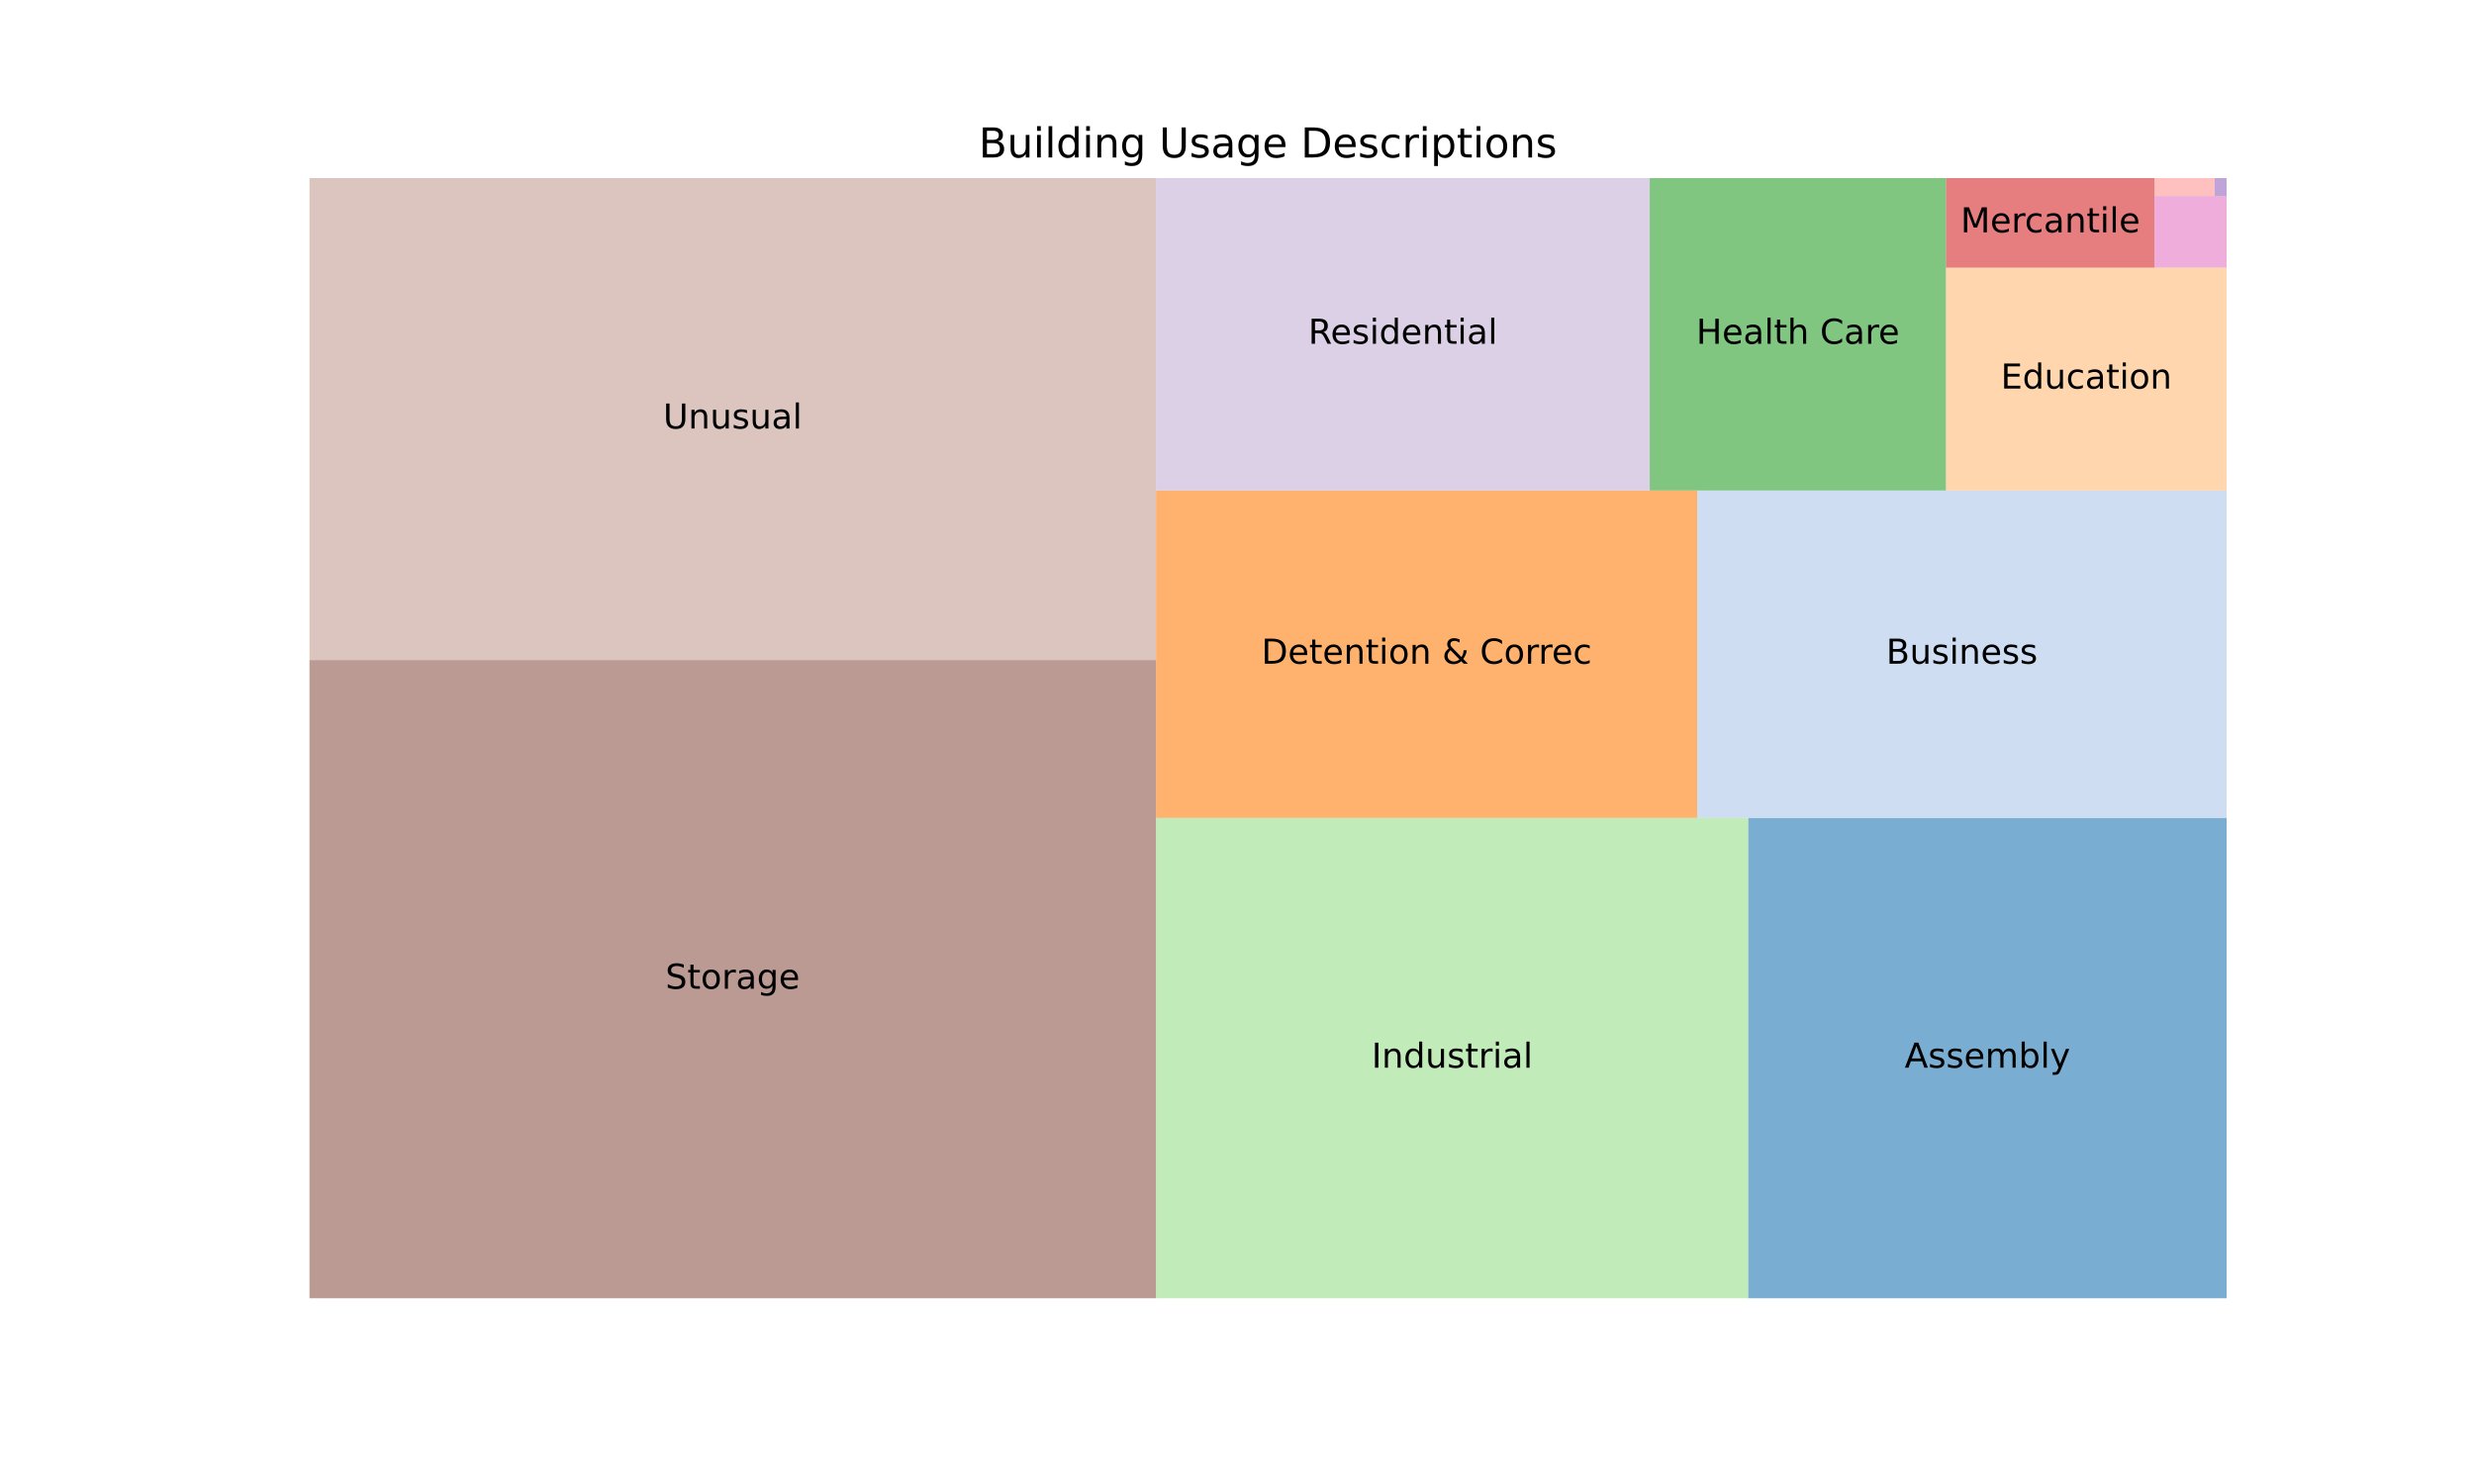
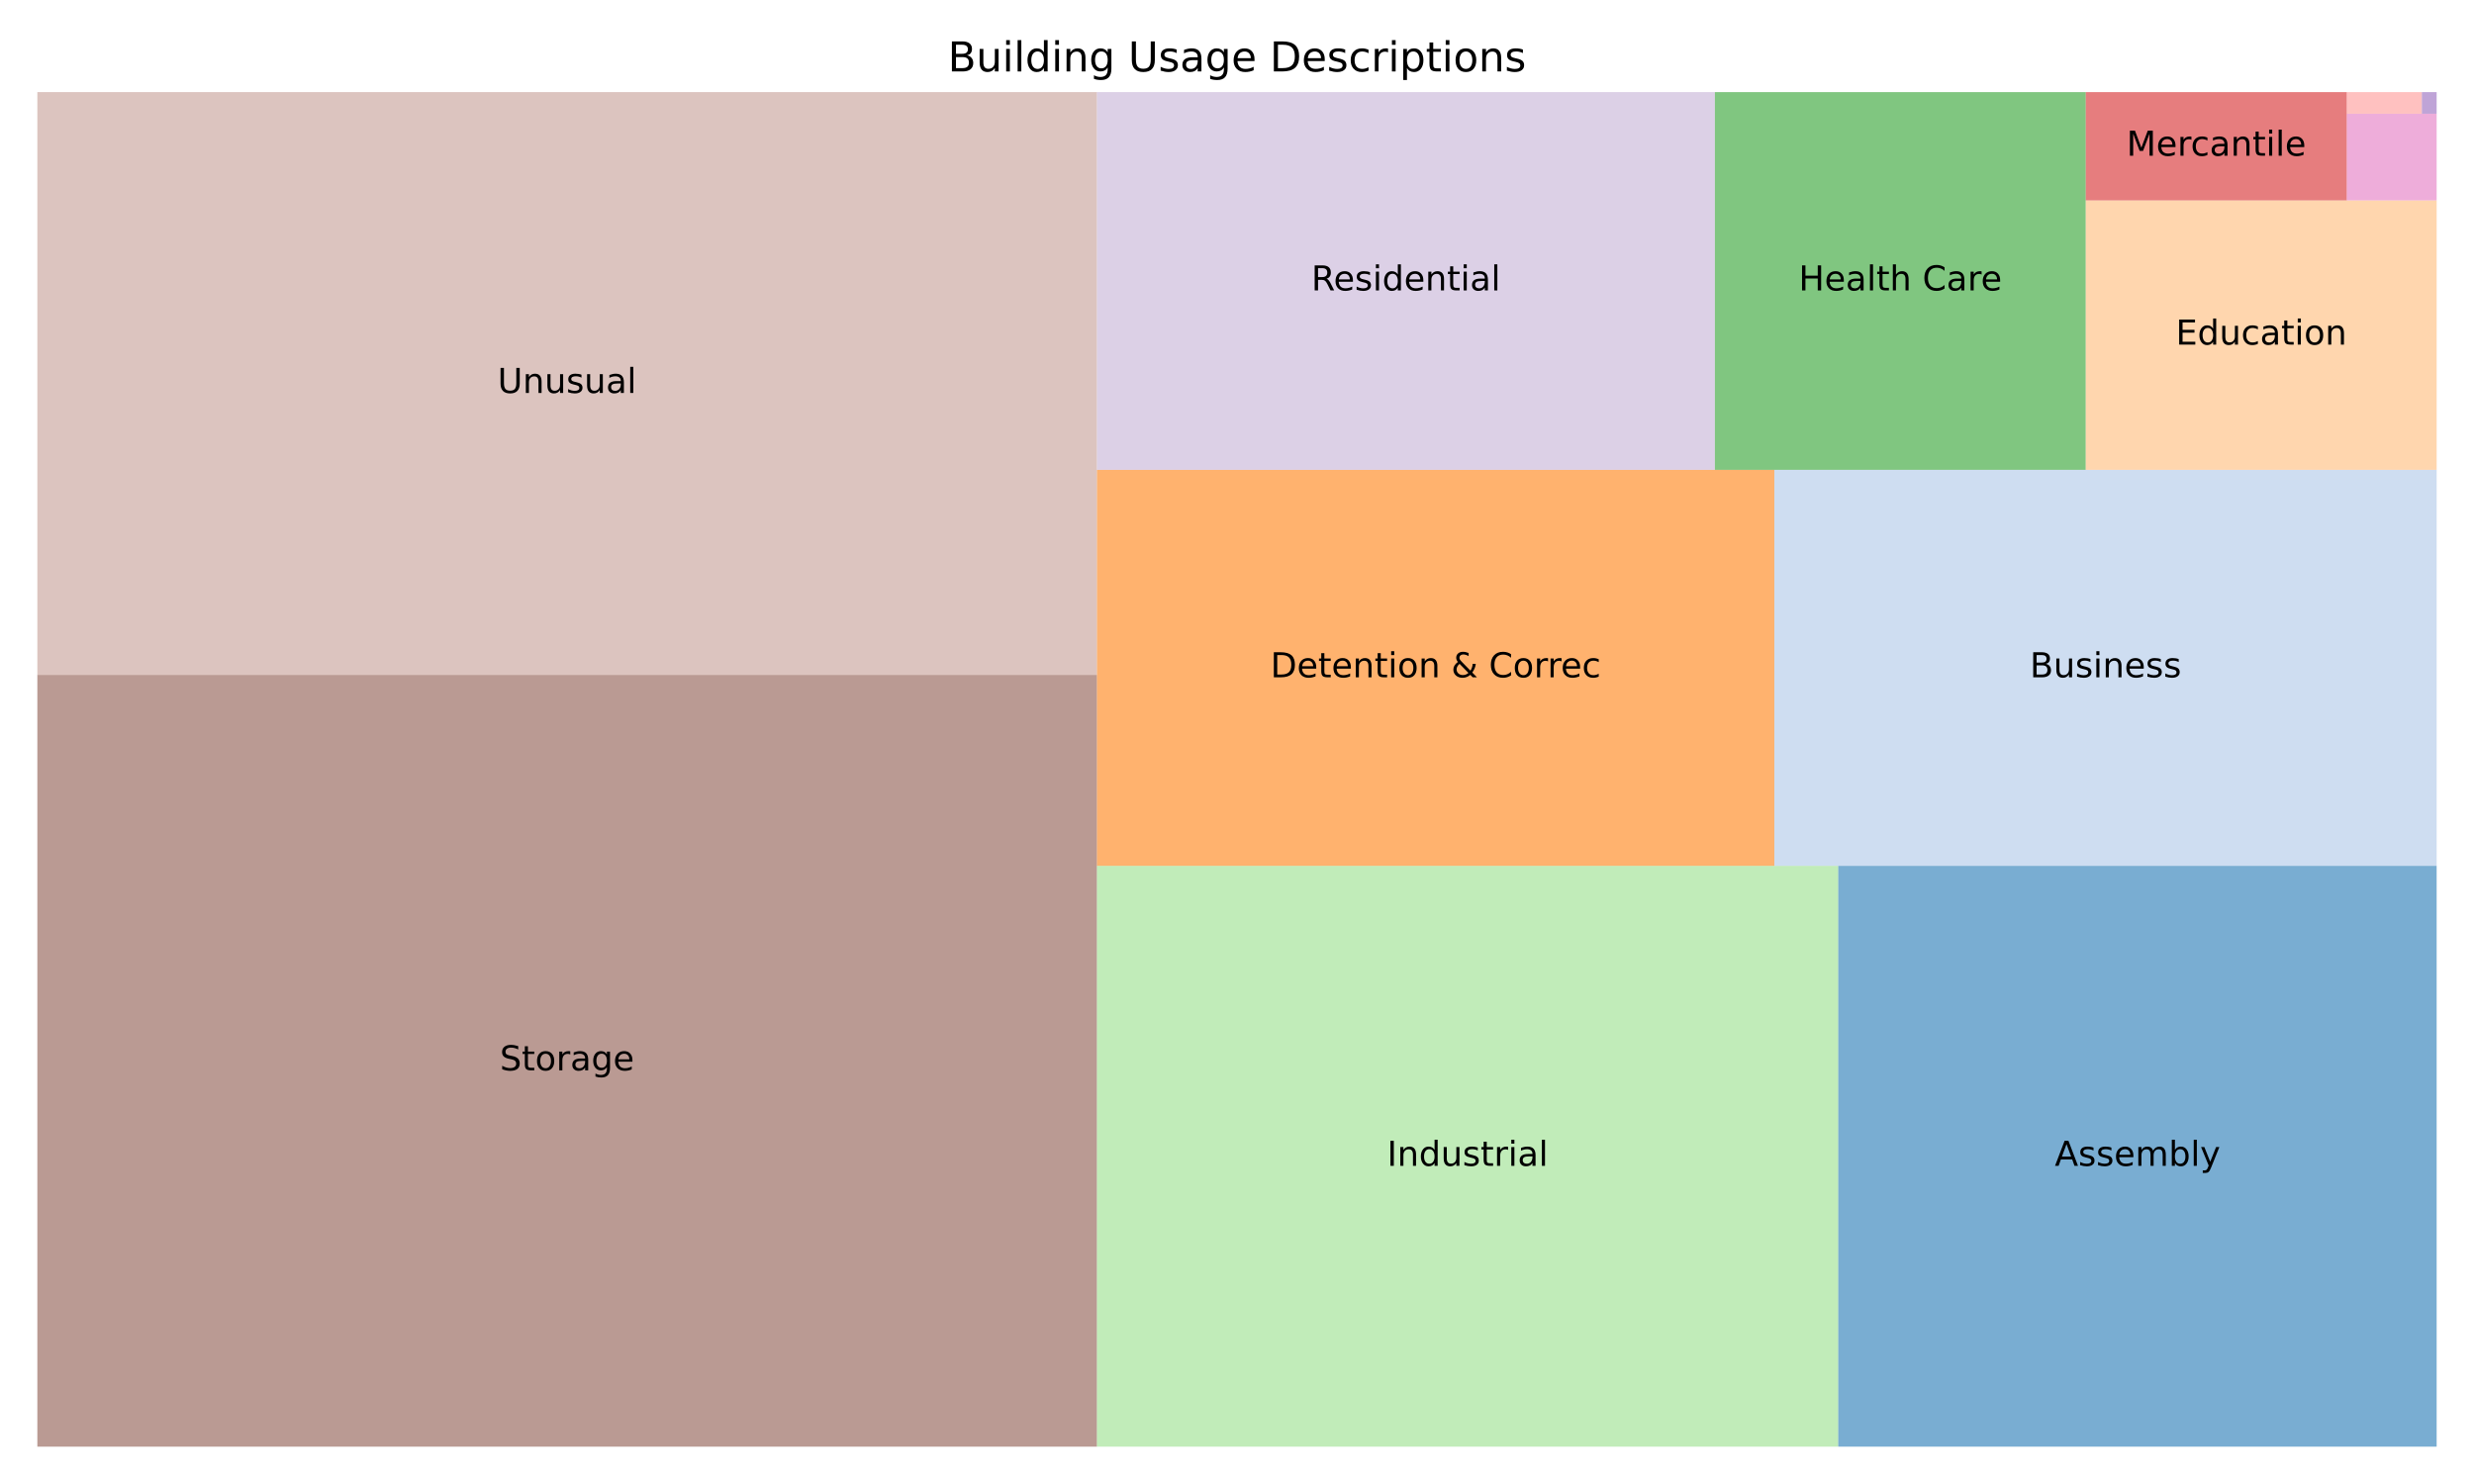
<svg xmlns="http://www.w3.org/2000/svg" xmlns:xlink="http://www.w3.org/1999/xlink" height="432pt" version="1.1" viewBox="0 0 720 432" width="720pt">
  <defs>
    <style type="text/css">*{stroke-linecap:butt;stroke-linejoin:round;}</style>
  </defs>
  <g id="figure_1">
    <g id="patch_1">
      <path d="M 0 432  L 720 432  L 720 0  L 0 0  z " style="fill:none;" />
    </g>
    <g id="axes_1">
      <g id="patch_2">
-         <path clip-path="url(#p550d26e575)" d="M 90 378  L 336.444 378  L 336.444 192.14  L 90 192.14  z " style="fill:#8c564b;opacity:0.6;" />
+         <path clip-path="url(#p7acf5fd7a3)" d="M 10.8 421.2  L 319.252 421.2  L 319.252 196.454  L 10.8 196.454  z " style="fill:#8c564b;opacity:0.6;" />
      </g>
      <g id="patch_3">
-         <path clip-path="url(#p550d26e575)" d="M 90 192.14  L 336.444 192.14  L 336.444 51.84  L 90 51.84  z " style="fill:#c49c94;opacity:0.6;" />
+         <path clip-path="url(#p7acf5fd7a3)" d="M 10.8 196.454  L 319.252 196.454  L 319.252 26.8  L 10.8 26.8  z " style="fill:#c49c94;opacity:0.6;" />
      </g>
      <g id="patch_4">
-         <path clip-path="url(#p550d26e575)" d="M 336.444 378  L 508.808 378  L 508.808 238.109  L 336.444 238.109  z " style="fill:#98df8a;opacity:0.6;" />
+         <path clip-path="url(#p7acf5fd7a3)" d="M 319.252 421.2  L 534.985 421.2  L 534.985 252.04  L 319.252 252.04  z " style="fill:#98df8a;opacity:0.6;" />
      </g>
      <g id="patch_5">
-         <path clip-path="url(#p550d26e575)" d="M 508.808 378  L 648 378  L 648 238.109  L 508.808 238.109  z " style="fill:#1f77b4;opacity:0.6;" />
+         <path clip-path="url(#p7acf5fd7a3)" d="M 534.985 421.2  L 709.2 421.2  L 709.2 252.04  L 534.985 252.04  z " style="fill:#1f77b4;opacity:0.6;" />
      </g>
      <g id="patch_6">
-         <path clip-path="url(#p550d26e575)" d="M 336.444 238.109  L 493.94 238.109  L 493.94 142.784  L 336.444 142.784  z " style="fill:#ff7f0e;opacity:0.6;" />
+         <path clip-path="url(#p7acf5fd7a3)" d="M 319.252 252.04  L 516.377 252.04  L 516.377 136.771  L 319.252 136.771  z " style="fill:#ff7f0e;opacity:0.6;" />
      </g>
      <g id="patch_7">
-         <path clip-path="url(#p550d26e575)" d="M 493.94 238.109  L 648 238.109  L 648 142.784  L 493.94 142.784  z " style="fill:#aec7e8;opacity:0.6;" />
+         <path clip-path="url(#p7acf5fd7a3)" d="M 516.377 252.04  L 709.2 252.04  L 709.2 136.771  L 516.377 136.771  z " style="fill:#aec7e8;opacity:0.6;" />
      </g>
      <g id="patch_8">
-         <path clip-path="url(#p550d26e575)" d="M 336.444 142.784  L 480.116 142.784  L 480.116 51.84  L 336.444 51.84  z " style="fill:#c5b0d5;opacity:0.6;" />
+         <path clip-path="url(#p7acf5fd7a3)" d="M 319.252 136.771  L 499.074 136.771  L 499.074 26.8  L 319.252 26.8  z " style="fill:#c5b0d5;opacity:0.6;" />
      </g>
      <g id="patch_9">
-         <path clip-path="url(#p550d26e575)" d="M 480.116 142.784  L 566.359 142.784  L 566.359 51.84  L 480.116 51.84  z " style="fill:#2ca02c;opacity:0.6;" />
+         <path clip-path="url(#p7acf5fd7a3)" d="M 499.074 136.771  L 607.017 136.771  L 607.017 26.8  L 499.074 26.8  z " style="fill:#2ca02c;opacity:0.6;" />
      </g>
      <g id="patch_10">
-         <path clip-path="url(#p550d26e575)" d="M 566.359 142.784  L 648 142.784  L 648 77.92  L 566.359 77.92  z " style="fill:#ffbb78;opacity:0.6;" />
+         <path clip-path="url(#p7acf5fd7a3)" d="M 607.017 136.771  L 709.2 136.771  L 709.2 58.336  L 607.017 58.336  z " style="fill:#ffbb78;opacity:0.6;" />
      </g>
      <g id="patch_11">
-         <path clip-path="url(#p550d26e575)" d="M 566.359 77.92  L 627.066 77.92  L 627.066 51.84  L 566.359 51.84  z " style="fill:#d62728;opacity:0.6;" />
+         <path clip-path="url(#p7acf5fd7a3)" d="M 607.017 58.336  L 682.999 58.336  L 682.999 26.8  L 607.017 26.8  z " style="fill:#d62728;opacity:0.6;" />
      </g>
      <g id="patch_12">
-         <path clip-path="url(#p550d26e575)" d="M 627.066 77.92  L 648 77.92  L 648 57.056  L 627.066 57.056  z " style="fill:#e377c2;opacity:0.6;" />
+         <path clip-path="url(#p7acf5fd7a3)" d="M 682.999 58.336  L 709.2 58.336  L 709.2 33.107  L 682.999 33.107  z " style="fill:#e377c2;opacity:0.6;" />
      </g>
      <g id="patch_13">
-         <path clip-path="url(#p550d26e575)" d="M 627.066 57.056  L 644.511 57.056  L 644.511 51.84  L 627.066 51.84  z " style="fill:#ff9896;opacity:0.6;" />
+         <path clip-path="url(#p7acf5fd7a3)" d="M 682.999 33.107  L 704.833 33.107  L 704.833 26.8  L 682.999 26.8  z " style="fill:#ff9896;opacity:0.6;" />
      </g>
      <g id="patch_14">
-         <path clip-path="url(#p550d26e575)" d="M 644.511 57.056  L 648 57.056  L 648 51.84  L 644.511 51.84  z " style="fill:#9467bd;opacity:0.6;" />
+         <path clip-path="url(#p7acf5fd7a3)" d="M 704.833 33.107  L 709.2 33.107  L 709.2 26.8  L 704.833 26.8  z " style="fill:#9467bd;opacity:0.6;" />
      </g>
      <g id="text_1">
-         <g transform="translate(193.6579 287.8293)scale(0.1 -0.1)">
+         <g transform="translate(145.4622 311.5862)scale(0.1 -0.1)">
          <defs>
            <path d="M 53.516 70.516  L 53.516 60.891  Q 47.906 63.578 42.922 64.891  Q 37.938 66.219 33.297 66.219  Q 25.25 66.219 20.875 63.094  Q 16.5 59.969 16.5 54.203  Q 16.5 49.359 19.406 46.891  Q 22.312 44.438 30.422 42.922  L 36.375 41.703  Q 47.406 39.594 52.656 34.297  Q 57.906 29 57.906 20.125  Q 57.906 9.516 50.797 4.047  Q 43.703 -1.422 29.984 -1.422  Q 24.812 -1.422 18.969 -0.25  Q 13.141 0.922 6.891 3.219  L 6.891 13.375  Q 12.891 10.016 18.656 8.297  Q 24.422 6.594 29.984 6.594  Q 38.422 6.594 43.016 9.906  Q 47.609 13.234 47.609 19.391  Q 47.609 24.75 44.312 27.781  Q 41.016 30.812 33.5 32.328  L 27.484 33.5  Q 16.453 35.688 11.516 40.375  Q 6.594 45.062 6.594 53.422  Q 6.594 63.094 13.406 68.656  Q 20.219 74.219 32.172 74.219  Q 37.312 74.219 42.625 73.281  Q 47.953 72.359 53.516 70.516  z " id="DejaVuSans-83" />
            <path d="M 18.312 70.219  L 18.312 54.688  L 36.812 54.688  L 36.812 47.703  L 18.312 47.703  L 18.312 18.016  Q 18.312 11.328 20.141 9.422  Q 21.969 7.516 27.594 7.516  L 36.812 7.516  L 36.812 0  L 27.594 0  Q 17.188 0 13.234 3.875  Q 9.281 7.766 9.281 18.016  L 9.281 47.703  L 2.688 47.703  L 2.688 54.688  L 9.281 54.688  L 9.281 70.219  z " id="DejaVuSans-116" />
            <path d="M 30.609 48.391  Q 23.391 48.391 19.188 42.75  Q 14.984 37.109 14.984 27.297  Q 14.984 17.484 19.156 11.844  Q 23.344 6.203 30.609 6.203  Q 37.797 6.203 41.984 11.859  Q 46.188 17.531 46.188 27.297  Q 46.188 37.016 41.984 42.703  Q 37.797 48.391 30.609 48.391  z M 30.609 56  Q 42.328 56 49.016 48.375  Q 55.719 40.766 55.719 27.297  Q 55.719 13.875 49.016 6.219  Q 42.328 -1.422 30.609 -1.422  Q 18.844 -1.422 12.172 6.219  Q 5.516 13.875 5.516 27.297  Q 5.516 40.766 12.172 48.375  Q 18.844 56 30.609 56  z " id="DejaVuSans-111" />
            <path d="M 41.109 46.297  Q 39.594 47.172 37.812 47.578  Q 36.031 48 33.891 48  Q 26.266 48 22.188 43.047  Q 18.109 38.094 18.109 28.812  L 18.109 0  L 9.078 0  L 9.078 54.688  L 18.109 54.688  L 18.109 46.188  Q 20.953 51.172 25.484 53.578  Q 30.031 56 36.531 56  Q 37.453 56 38.578 55.875  Q 39.703 55.766 41.062 55.516  z " id="DejaVuSans-114" />
            <path d="M 34.281 27.484  Q 23.391 27.484 19.188 25  Q 14.984 22.516 14.984 16.5  Q 14.984 11.719 18.141 8.906  Q 21.297 6.109 26.703 6.109  Q 34.188 6.109 38.703 11.406  Q 43.219 16.703 43.219 25.484  L 43.219 27.484  z M 52.203 31.203  L 52.203 0  L 43.219 0  L 43.219 8.297  Q 40.141 3.328 35.547 0.953  Q 30.953 -1.422 24.312 -1.422  Q 15.922 -1.422 10.953 3.297  Q 6 8.016 6 15.922  Q 6 25.141 12.172 29.828  Q 18.359 34.516 30.609 34.516  L 43.219 34.516  L 43.219 35.406  Q 43.219 41.609 39.141 45  Q 35.062 48.391 27.688 48.391  Q 23 48.391 18.547 47.266  Q 14.109 46.141 10.016 43.891  L 10.016 52.203  Q 14.938 54.109 19.578 55.047  Q 24.219 56 28.609 56  Q 40.484 56 46.344 49.844  Q 52.203 43.703 52.203 31.203  z " id="DejaVuSans-97" />
            <path d="M 45.406 27.984  Q 45.406 37.75 41.375 43.109  Q 37.359 48.484 30.078 48.484  Q 22.859 48.484 18.828 43.109  Q 14.797 37.75 14.797 27.984  Q 14.797 18.266 18.828 12.891  Q 22.859 7.516 30.078 7.516  Q 37.359 7.516 41.375 12.891  Q 45.406 18.266 45.406 27.984  z M 54.391 6.781  Q 54.391 -7.172 48.188 -13.984  Q 42 -20.797 29.203 -20.797  Q 24.469 -20.797 20.266 -20.094  Q 16.062 -19.391 12.109 -17.922  L 12.109 -9.188  Q 16.062 -11.328 19.922 -12.344  Q 23.781 -13.375 27.781 -13.375  Q 36.625 -13.375 41.016 -8.766  Q 45.406 -4.156 45.406 5.172  L 45.406 9.625  Q 42.625 4.781 38.281 2.391  Q 33.938 0 27.875 0  Q 17.828 0 11.672 7.656  Q 5.516 15.328 5.516 27.984  Q 5.516 40.672 11.672 48.328  Q 17.828 56 27.875 56  Q 33.938 56 38.281 53.609  Q 42.625 51.219 45.406 46.391  L 45.406 54.688  L 54.391 54.688  z " id="DejaVuSans-103" />
            <path d="M 56.203 29.594  L 56.203 25.203  L 14.891 25.203  Q 15.484 15.922 20.484 11.062  Q 25.484 6.203 34.422 6.203  Q 39.594 6.203 44.453 7.469  Q 49.312 8.734 54.109 11.281  L 54.109 2.781  Q 49.266 0.734 44.188 -0.344  Q 39.109 -1.422 33.891 -1.422  Q 20.797 -1.422 13.156 6.188  Q 5.516 13.812 5.516 26.812  Q 5.516 40.234 12.766 48.109  Q 20.016 56 32.328 56  Q 43.359 56 49.781 48.891  Q 56.203 41.797 56.203 29.594  z M 47.219 32.234  Q 47.125 39.594 43.094 43.984  Q 39.062 48.391 32.422 48.391  Q 24.906 48.391 20.391 44.141  Q 15.875 39.891 15.188 32.172  z " id="DejaVuSans-101" />
          </defs>
          <use xlink:href="#DejaVuSans-83" />
          <use x="63.477" xlink:href="#DejaVuSans-116" />
          <use x="102.686" xlink:href="#DejaVuSans-111" />
          <use x="163.867" xlink:href="#DejaVuSans-114" />
          <use x="204.98" xlink:href="#DejaVuSans-97" />
          <use x="266.26" xlink:href="#DejaVuSans-103" />
          <use x="329.736" xlink:href="#DejaVuSans-101" />
        </g>
      </g>
      <g id="text_2">
-         <g transform="translate(192.9985 124.7493)scale(0.1 -0.1)">
+         <g transform="translate(144.8028 114.3862)scale(0.1 -0.1)">
          <defs>
            <path d="M 8.688 72.906  L 18.609 72.906  L 18.609 28.609  Q 18.609 16.891 22.844 11.734  Q 27.094 6.594 36.625 6.594  Q 46.094 6.594 50.344 11.734  Q 54.594 16.891 54.594 28.609  L 54.594 72.906  L 64.5 72.906  L 64.5 27.391  Q 64.5 13.141 57.438 5.859  Q 50.391 -1.422 36.625 -1.422  Q 22.797 -1.422 15.734 5.859  Q 8.688 13.141 8.688 27.391  z " id="DejaVuSans-85" />
            <path d="M 54.891 33.016  L 54.891 0  L 45.906 0  L 45.906 32.719  Q 45.906 40.484 42.875 44.328  Q 39.844 48.188 33.797 48.188  Q 26.516 48.188 22.312 43.547  Q 18.109 38.922 18.109 30.906  L 18.109 0  L 9.078 0  L 9.078 54.688  L 18.109 54.688  L 18.109 46.188  Q 21.344 51.125 25.703 53.562  Q 30.078 56 35.797 56  Q 45.219 56 50.047 50.172  Q 54.891 44.344 54.891 33.016  z " id="DejaVuSans-110" />
            <path d="M 8.5 21.578  L 8.5 54.688  L 17.484 54.688  L 17.484 21.922  Q 17.484 14.156 20.5 10.266  Q 23.531 6.391 29.594 6.391  Q 36.859 6.391 41.078 11.031  Q 45.312 15.672 45.312 23.688  L 45.312 54.688  L 54.297 54.688  L 54.297 0  L 45.312 0  L 45.312 8.406  Q 42.047 3.422 37.719 1  Q 33.406 -1.422 27.688 -1.422  Q 18.266 -1.422 13.375 4.438  Q 8.5 10.297 8.5 21.578  z M 31.109 56  z " id="DejaVuSans-117" />
            <path d="M 44.281 53.078  L 44.281 44.578  Q 40.484 46.531 36.375 47.5  Q 32.281 48.484 27.875 48.484  Q 21.188 48.484 17.844 46.438  Q 14.5 44.391 14.5 40.281  Q 14.5 37.156 16.891 35.375  Q 19.281 33.594 26.516 31.984  L 29.594 31.297  Q 39.156 29.25 43.188 25.516  Q 47.219 21.781 47.219 15.094  Q 47.219 7.469 41.188 3.016  Q 35.156 -1.422 24.609 -1.422  Q 20.219 -1.422 15.453 -0.562  Q 10.688 0.297 5.422 2  L 5.422 11.281  Q 10.406 8.688 15.234 7.391  Q 20.062 6.109 24.812 6.109  Q 31.156 6.109 34.562 8.281  Q 37.984 10.453 37.984 14.406  Q 37.984 18.062 35.516 20.016  Q 33.062 21.969 24.703 23.781  L 21.578 24.516  Q 13.234 26.266 9.516 29.906  Q 5.812 33.547 5.812 39.891  Q 5.812 47.609 11.281 51.797  Q 16.75 56 26.812 56  Q 31.781 56 36.172 55.266  Q 40.578 54.547 44.281 53.078  z " id="DejaVuSans-115" />
            <path d="M 9.422 75.984  L 18.406 75.984  L 18.406 0  L 9.422 0  z " id="DejaVuSans-108" />
          </defs>
          <use xlink:href="#DejaVuSans-85" />
          <use x="73.193" xlink:href="#DejaVuSans-110" />
          <use x="136.572" xlink:href="#DejaVuSans-117" />
          <use x="199.951" xlink:href="#DejaVuSans-115" />
          <use x="252.051" xlink:href="#DejaVuSans-117" />
          <use x="315.43" xlink:href="#DejaVuSans-97" />
          <use x="376.709" xlink:href="#DejaVuSans-108" />
        </g>
      </g>
      <g id="text_3">
-         <g transform="translate(399.1767 310.8137)scale(0.1 -0.1)">
+         <g transform="translate(403.6697 339.3795)scale(0.1 -0.1)">
          <defs>
            <path d="M 9.812 72.906  L 19.672 72.906  L 19.672 0  L 9.812 0  z " id="DejaVuSans-73" />
            <path d="M 45.406 46.391  L 45.406 75.984  L 54.391 75.984  L 54.391 0  L 45.406 0  L 45.406 8.203  Q 42.578 3.328 38.25 0.953  Q 33.938 -1.422 27.875 -1.422  Q 17.969 -1.422 11.734 6.484  Q 5.516 14.406 5.516 27.297  Q 5.516 40.188 11.734 48.094  Q 17.969 56 27.875 56  Q 33.938 56 38.25 53.625  Q 42.578 51.266 45.406 46.391  z M 14.797 27.297  Q 14.797 17.391 18.875 11.75  Q 22.953 6.109 30.078 6.109  Q 37.203 6.109 41.297 11.75  Q 45.406 17.391 45.406 27.297  Q 45.406 37.203 41.297 42.844  Q 37.203 48.484 30.078 48.484  Q 22.953 48.484 18.875 42.844  Q 14.797 37.203 14.797 27.297  z " id="DejaVuSans-100" />
            <path d="M 9.422 54.688  L 18.406 54.688  L 18.406 0  L 9.422 0  z M 9.422 75.984  L 18.406 75.984  L 18.406 64.594  L 9.422 64.594  z " id="DejaVuSans-105" />
          </defs>
          <use xlink:href="#DejaVuSans-73" />
          <use x="29.492" xlink:href="#DejaVuSans-110" />
          <use x="92.871" xlink:href="#DejaVuSans-100" />
          <use x="156.348" xlink:href="#DejaVuSans-117" />
          <use x="219.727" xlink:href="#DejaVuSans-115" />
          <use x="271.826" xlink:href="#DejaVuSans-116" />
          <use x="311.035" xlink:href="#DejaVuSans-114" />
          <use x="352.148" xlink:href="#DejaVuSans-105" />
          <use x="379.932" xlink:href="#DejaVuSans-97" />
          <use x="441.211" xlink:href="#DejaVuSans-108" />
        </g>
      </g>
      <g id="text_4">
-         <g transform="translate(554.3048 310.8137)scale(0.1 -0.1)">
+         <g transform="translate(597.9935 339.3795)scale(0.1 -0.1)">
          <defs>
            <path d="M 34.188 63.188  L 20.797 26.906  L 47.609 26.906  z M 28.609 72.906  L 39.797 72.906  L 67.578 0  L 57.328 0  L 50.688 18.703  L 17.828 18.703  L 11.188 0  L 0.781 0  z " id="DejaVuSans-65" />
            <path d="M 52 44.188  Q 55.375 50.25 60.062 53.125  Q 64.75 56 71.094 56  Q 79.641 56 84.281 50.016  Q 88.922 44.047 88.922 33.016  L 88.922 0  L 79.891 0  L 79.891 32.719  Q 79.891 40.578 77.094 44.375  Q 74.312 48.188 68.609 48.188  Q 61.625 48.188 57.562 43.547  Q 53.516 38.922 53.516 30.906  L 53.516 0  L 44.484 0  L 44.484 32.719  Q 44.484 40.625 41.703 44.406  Q 38.922 48.188 33.109 48.188  Q 26.219 48.188 22.156 43.531  Q 18.109 38.875 18.109 30.906  L 18.109 0  L 9.078 0  L 9.078 54.688  L 18.109 54.688  L 18.109 46.188  Q 21.188 51.219 25.484 53.609  Q 29.781 56 35.688 56  Q 41.656 56 45.828 52.969  Q 50 49.953 52 44.188  z " id="DejaVuSans-109" />
            <path d="M 48.688 27.297  Q 48.688 37.203 44.609 42.844  Q 40.531 48.484 33.406 48.484  Q 26.266 48.484 22.188 42.844  Q 18.109 37.203 18.109 27.297  Q 18.109 17.391 22.188 11.75  Q 26.266 6.109 33.406 6.109  Q 40.531 6.109 44.609 11.75  Q 48.688 17.391 48.688 27.297  z M 18.109 46.391  Q 20.953 51.266 25.266 53.625  Q 29.594 56 35.594 56  Q 45.562 56 51.781 48.094  Q 58.016 40.188 58.016 27.297  Q 58.016 14.406 51.781 6.484  Q 45.562 -1.422 35.594 -1.422  Q 29.594 -1.422 25.266 0.953  Q 20.953 3.328 18.109 8.203  L 18.109 0  L 9.078 0  L 9.078 75.984  L 18.109 75.984  z " id="DejaVuSans-98" />
            <path d="M 32.172 -5.078  Q 28.375 -14.844 24.75 -17.812  Q 21.141 -20.797 15.094 -20.797  L 7.906 -20.797  L 7.906 -13.281  L 13.188 -13.281  Q 16.891 -13.281 18.938 -11.516  Q 21 -9.766 23.484 -3.219  L 25.094 0.875  L 2.984 54.688  L 12.5 54.688  L 29.594 11.922  L 46.688 54.688  L 56.203 54.688  z " id="DejaVuSans-121" />
          </defs>
          <use xlink:href="#DejaVuSans-65" />
          <use x="68.408" xlink:href="#DejaVuSans-115" />
          <use x="120.508" xlink:href="#DejaVuSans-115" />
          <use x="172.607" xlink:href="#DejaVuSans-101" />
          <use x="234.131" xlink:href="#DejaVuSans-109" />
          <use x="331.543" xlink:href="#DejaVuSans-98" />
          <use x="395.02" xlink:href="#DejaVuSans-108" />
          <use x="422.803" xlink:href="#DejaVuSans-121" />
        </g>
      </g>
      <g id="text_5">
-         <g transform="translate(367.1178 193.2057)scale(0.1 -0.1)">
+         <g transform="translate(369.7403 197.1652)scale(0.1 -0.1)">
          <defs>
            <path d="M 19.672 64.797  L 19.672 8.109  L 31.594 8.109  Q 46.688 8.109 53.688 14.938  Q 60.688 21.781 60.688 36.531  Q 60.688 51.172 53.688 57.984  Q 46.688 64.797 31.594 64.797  z M 9.812 72.906  L 30.078 72.906  Q 51.266 72.906 61.172 64.094  Q 71.094 55.281 71.094 36.531  Q 71.094 17.672 61.125 8.828  Q 51.172 0 30.078 0  L 9.812 0  z " id="DejaVuSans-68" />
            <path id="DejaVuSans-32" />
            <path d="M 24.312 39.203  Q 19.875 35.25 17.797 31.312  Q 15.719 27.391 15.719 23.094  Q 15.719 15.969 20.891 11.234  Q 26.078 6.5 33.891 6.5  Q 38.531 6.5 42.578 8.031  Q 46.625 9.578 50.203 12.703  z M 31.203 44.672  L 56 19.281  Q 58.891 23.641 60.5 28.594  Q 62.109 33.547 62.406 39.109  L 71.484 39.109  Q 70.906 32.672 68.359 26.359  Q 65.828 20.062 61.281 13.922  L 74.906 0  L 62.594 0  L 55.609 7.172  Q 50.531 2.828 44.969 0.703  Q 39.406 -1.422 33.016 -1.422  Q 21.234 -1.422 13.766 5.297  Q 6.297 12.016 6.297 22.516  Q 6.297 28.766 9.562 34.25  Q 12.844 39.75 19.391 44.578  Q 17.047 47.656 15.812 50.703  Q 14.594 53.766 14.594 56.688  Q 14.594 64.594 20.016 69.406  Q 25.438 74.219 34.422 74.219  Q 38.484 74.219 42.5 73.344  Q 46.531 72.469 50.688 70.703  L 50.688 61.812  Q 46.438 64.109 42.578 65.297  Q 38.719 66.5 35.406 66.5  Q 30.281 66.5 27.078 63.781  Q 23.875 61.078 23.875 56.781  Q 23.875 54.297 25.312 51.781  Q 26.766 49.266 31.203 44.672  z " id="DejaVuSans-38" />
            <path d="M 64.406 67.281  L 64.406 56.891  Q 59.422 61.531 53.781 63.812  Q 48.141 66.109 41.797 66.109  Q 29.297 66.109 22.656 58.469  Q 16.016 50.828 16.016 36.375  Q 16.016 21.969 22.656 14.328  Q 29.297 6.688 41.797 6.688  Q 48.141 6.688 53.781 8.984  Q 59.422 11.281 64.406 15.922  L 64.406 5.609  Q 59.234 2.094 53.438 0.328  Q 47.656 -1.422 41.219 -1.422  Q 24.656 -1.422 15.125 8.703  Q 5.609 18.844 5.609 36.375  Q 5.609 53.953 15.125 64.078  Q 24.656 74.219 41.219 74.219  Q 47.75 74.219 53.531 72.484  Q 59.328 70.75 64.406 67.281  z " id="DejaVuSans-67" />
            <path d="M 48.781 52.594  L 48.781 44.188  Q 44.969 46.297 41.141 47.344  Q 37.312 48.391 33.406 48.391  Q 24.656 48.391 19.812 42.844  Q 14.984 37.312 14.984 27.297  Q 14.984 17.281 19.812 11.734  Q 24.656 6.203 33.406 6.203  Q 37.312 6.203 41.141 7.25  Q 44.969 8.297 48.781 10.406  L 48.781 2.094  Q 45.016 0.344 40.984 -0.531  Q 36.969 -1.422 32.422 -1.422  Q 20.062 -1.422 12.781 6.344  Q 5.516 14.109 5.516 27.297  Q 5.516 40.672 12.859 48.328  Q 20.219 56 33.016 56  Q 37.156 56 41.109 55.141  Q 45.062 54.297 48.781 52.594  z " id="DejaVuSans-99" />
          </defs>
          <use xlink:href="#DejaVuSans-68" />
          <use x="77.002" xlink:href="#DejaVuSans-101" />
          <use x="138.525" xlink:href="#DejaVuSans-116" />
          <use x="177.734" xlink:href="#DejaVuSans-101" />
          <use x="239.258" xlink:href="#DejaVuSans-110" />
          <use x="302.637" xlink:href="#DejaVuSans-116" />
          <use x="341.846" xlink:href="#DejaVuSans-105" />
          <use x="369.629" xlink:href="#DejaVuSans-111" />
          <use x="430.811" xlink:href="#DejaVuSans-110" />
          <use x="494.189" xlink:href="#DejaVuSans-32" />
          <use x="525.977" xlink:href="#DejaVuSans-38" />
          <use x="603.955" xlink:href="#DejaVuSans-32" />
          <use x="635.742" xlink:href="#DejaVuSans-67" />
          <use x="705.566" xlink:href="#DejaVuSans-111" />
          <use x="766.748" xlink:href="#DejaVuSans-114" />
          <use x="806.111" xlink:href="#DejaVuSans-114" />
          <use x="844.975" xlink:href="#DejaVuSans-101" />
          <use x="906.498" xlink:href="#DejaVuSans-99" />
        </g>
      </g>
      <g id="text_6">
-         <g transform="translate(548.9224 193.2057)scale(0.1 -0.1)">
+         <g transform="translate(590.7407 197.1652)scale(0.1 -0.1)">
          <defs>
            <path d="M 19.672 34.812  L 19.672 8.109  L 35.5 8.109  Q 43.453 8.109 47.281 11.406  Q 51.125 14.703 51.125 21.484  Q 51.125 28.328 47.281 31.562  Q 43.453 34.812 35.5 34.812  z M 19.672 64.797  L 19.672 42.828  L 34.281 42.828  Q 41.5 42.828 45.031 45.531  Q 48.578 48.25 48.578 53.812  Q 48.578 59.328 45.031 62.062  Q 41.5 64.797 34.281 64.797  z M 9.812 72.906  L 35.016 72.906  Q 46.297 72.906 52.391 68.219  Q 58.5 63.531 58.5 54.891  Q 58.5 48.188 55.375 44.234  Q 52.25 40.281 46.188 39.312  Q 53.469 37.75 57.5 32.781  Q 61.531 27.828 61.531 20.406  Q 61.531 10.641 54.891 5.312  Q 48.25 0 35.984 0  L 9.812 0  z " id="DejaVuSans-66" />
          </defs>
          <use xlink:href="#DejaVuSans-66" />
          <use x="68.604" xlink:href="#DejaVuSans-117" />
          <use x="131.982" xlink:href="#DejaVuSans-115" />
          <use x="184.082" xlink:href="#DejaVuSans-105" />
          <use x="211.865" xlink:href="#DejaVuSans-110" />
          <use x="275.244" xlink:href="#DejaVuSans-101" />
          <use x="336.768" xlink:href="#DejaVuSans-115" />
          <use x="388.867" xlink:href="#DejaVuSans-115" />
        </g>
      </g>
      <g id="text_7">
-         <g transform="translate(380.7385 100.0714)scale(0.1 -0.1)">
+         <g transform="translate(381.6219 84.54512)scale(0.1 -0.1)">
          <defs>
            <path d="M 44.391 34.188  Q 47.562 33.109 50.562 29.594  Q 53.562 26.078 56.594 19.922  L 66.609 0  L 56 0  L 46.688 18.703  Q 43.062 26.031 39.672 28.422  Q 36.281 30.812 30.422 30.812  L 19.672 30.812  L 19.672 0  L 9.812 0  L 9.812 72.906  L 32.078 72.906  Q 44.578 72.906 50.734 67.672  Q 56.891 62.453 56.891 51.906  Q 56.891 45.016 53.688 40.469  Q 50.484 35.938 44.391 34.188  z M 19.672 64.797  L 19.672 38.922  L 32.078 38.922  Q 39.203 38.922 42.844 42.219  Q 46.484 45.516 46.484 51.906  Q 46.484 58.297 42.844 61.547  Q 39.203 64.797 32.078 64.797  z " id="DejaVuSans-82" />
          </defs>
          <use xlink:href="#DejaVuSans-82" />
          <use x="64.982" xlink:href="#DejaVuSans-101" />
          <use x="126.506" xlink:href="#DejaVuSans-115" />
          <use x="178.605" xlink:href="#DejaVuSans-105" />
          <use x="206.389" xlink:href="#DejaVuSans-100" />
          <use x="269.865" xlink:href="#DejaVuSans-101" />
          <use x="331.389" xlink:href="#DejaVuSans-110" />
          <use x="394.768" xlink:href="#DejaVuSans-116" />
          <use x="433.977" xlink:href="#DejaVuSans-105" />
          <use x="461.76" xlink:href="#DejaVuSans-97" />
          <use x="523.039" xlink:href="#DejaVuSans-108" />
        </g>
      </g>
      <g id="text_8">
-         <g transform="translate(493.6547 100.0714)scale(0.1 -0.1)">
+         <g transform="translate(523.4628 84.54512)scale(0.1 -0.1)">
          <defs>
            <path d="M 9.812 72.906  L 19.672 72.906  L 19.672 43.016  L 55.516 43.016  L 55.516 72.906  L 65.375 72.906  L 65.375 0  L 55.516 0  L 55.516 34.719  L 19.672 34.719  L 19.672 0  L 9.812 0  z " id="DejaVuSans-72" />
            <path d="M 54.891 33.016  L 54.891 0  L 45.906 0  L 45.906 32.719  Q 45.906 40.484 42.875 44.328  Q 39.844 48.188 33.797 48.188  Q 26.516 48.188 22.312 43.547  Q 18.109 38.922 18.109 30.906  L 18.109 0  L 9.078 0  L 9.078 75.984  L 18.109 75.984  L 18.109 46.188  Q 21.344 51.125 25.703 53.562  Q 30.078 56 35.797 56  Q 45.219 56 50.047 50.172  Q 54.891 44.344 54.891 33.016  z " id="DejaVuSans-104" />
          </defs>
          <use xlink:href="#DejaVuSans-72" />
          <use x="75.195" xlink:href="#DejaVuSans-101" />
          <use x="136.719" xlink:href="#DejaVuSans-97" />
          <use x="197.998" xlink:href="#DejaVuSans-108" />
          <use x="225.781" xlink:href="#DejaVuSans-116" />
          <use x="264.99" xlink:href="#DejaVuSans-104" />
          <use x="328.369" xlink:href="#DejaVuSans-32" />
          <use x="360.156" xlink:href="#DejaVuSans-67" />
          <use x="429.98" xlink:href="#DejaVuSans-97" />
          <use x="491.26" xlink:href="#DejaVuSans-114" />
          <use x="530.123" xlink:href="#DejaVuSans-101" />
        </g>
      </g>
      <g id="text_9">
-         <g transform="translate(582.2866 113.1111)scale(0.1 -0.1)">
+         <g transform="translate(633.2156 100.3131)scale(0.1 -0.1)">
          <defs>
            <path d="M 9.812 72.906  L 55.906 72.906  L 55.906 64.594  L 19.672 64.594  L 19.672 43.016  L 54.391 43.016  L 54.391 34.719  L 19.672 34.719  L 19.672 8.297  L 56.781 8.297  L 56.781 0  L 9.812 0  z " id="DejaVuSans-69" />
          </defs>
          <use xlink:href="#DejaVuSans-69" />
          <use x="63.184" xlink:href="#DejaVuSans-100" />
          <use x="126.66" xlink:href="#DejaVuSans-117" />
          <use x="190.039" xlink:href="#DejaVuSans-99" />
          <use x="245.02" xlink:href="#DejaVuSans-97" />
          <use x="306.299" xlink:href="#DejaVuSans-116" />
          <use x="345.508" xlink:href="#DejaVuSans-105" />
          <use x="373.291" xlink:href="#DejaVuSans-111" />
          <use x="434.473" xlink:href="#DejaVuSans-110" />
        </g>
      </g>
      <g id="text_10">
-         <g transform="translate(570.5823 67.63913)scale(0.1 -0.1)">
+         <g transform="translate(618.8778 45.32735)scale(0.1 -0.1)">
          <defs>
            <path d="M 9.812 72.906  L 24.516 72.906  L 43.109 23.297  L 61.812 72.906  L 76.516 72.906  L 76.516 0  L 66.891 0  L 66.891 64.016  L 48.094 14.016  L 38.188 14.016  L 19.391 64.016  L 19.391 0  L 9.812 0  z " id="DejaVuSans-77" />
          </defs>
          <use xlink:href="#DejaVuSans-77" />
          <use x="86.279" xlink:href="#DejaVuSans-101" />
          <use x="147.803" xlink:href="#DejaVuSans-114" />
          <use x="186.666" xlink:href="#DejaVuSans-99" />
          <use x="241.646" xlink:href="#DejaVuSans-97" />
          <use x="302.926" xlink:href="#DejaVuSans-110" />
          <use x="366.305" xlink:href="#DejaVuSans-116" />
          <use x="405.514" xlink:href="#DejaVuSans-105" />
          <use x="433.297" xlink:href="#DejaVuSans-108" />
          <use x="461.08" xlink:href="#DejaVuSans-101" />
        </g>
      </g>
      <g id="text_11">
-         <g transform="translate(284.8537 45.84)scale(0.12 -0.12)">
+         <g transform="translate(275.8537 20.8)scale(0.12 -0.12)">
          <defs>
            <path d="M 18.109 8.203  L 18.109 -20.797  L 9.078 -20.797  L 9.078 54.688  L 18.109 54.688  L 18.109 46.391  Q 20.953 51.266 25.266 53.625  Q 29.594 56 35.594 56  Q 45.562 56 51.781 48.094  Q 58.016 40.188 58.016 27.297  Q 58.016 14.406 51.781 6.484  Q 45.562 -1.422 35.594 -1.422  Q 29.594 -1.422 25.266 0.953  Q 20.953 3.328 18.109 8.203  z M 48.688 27.297  Q 48.688 37.203 44.609 42.844  Q 40.531 48.484 33.406 48.484  Q 26.266 48.484 22.188 42.844  Q 18.109 37.203 18.109 27.297  Q 18.109 17.391 22.188 11.75  Q 26.266 6.109 33.406 6.109  Q 40.531 6.109 44.609 11.75  Q 48.688 17.391 48.688 27.297  z " id="DejaVuSans-112" />
          </defs>
          <use xlink:href="#DejaVuSans-66" />
          <use x="68.604" xlink:href="#DejaVuSans-117" />
          <use x="131.982" xlink:href="#DejaVuSans-105" />
          <use x="159.766" xlink:href="#DejaVuSans-108" />
          <use x="187.549" xlink:href="#DejaVuSans-100" />
          <use x="251.025" xlink:href="#DejaVuSans-105" />
          <use x="278.809" xlink:href="#DejaVuSans-110" />
          <use x="342.188" xlink:href="#DejaVuSans-103" />
          <use x="405.664" xlink:href="#DejaVuSans-32" />
          <use x="437.451" xlink:href="#DejaVuSans-85" />
          <use x="510.645" xlink:href="#DejaVuSans-115" />
          <use x="562.744" xlink:href="#DejaVuSans-97" />
          <use x="624.023" xlink:href="#DejaVuSans-103" />
          <use x="687.5" xlink:href="#DejaVuSans-101" />
          <use x="749.023" xlink:href="#DejaVuSans-32" />
          <use x="780.811" xlink:href="#DejaVuSans-68" />
          <use x="857.812" xlink:href="#DejaVuSans-101" />
          <use x="919.336" xlink:href="#DejaVuSans-115" />
          <use x="971.436" xlink:href="#DejaVuSans-99" />
          <use x="1026.416" xlink:href="#DejaVuSans-114" />
          <use x="1067.529" xlink:href="#DejaVuSans-105" />
          <use x="1095.312" xlink:href="#DejaVuSans-112" />
          <use x="1158.789" xlink:href="#DejaVuSans-116" />
          <use x="1197.998" xlink:href="#DejaVuSans-105" />
          <use x="1225.781" xlink:href="#DejaVuSans-111" />
          <use x="1286.963" xlink:href="#DejaVuSans-110" />
          <use x="1350.342" xlink:href="#DejaVuSans-115" />
        </g>
      </g>
    </g>
  </g>
  <defs>
-     <clipPath id="p550d26e575">
-       <rect height="326.16" width="558" x="90" y="51.84" />
+     <clipPath id="p7acf5fd7a3">
+       <rect height="394.4" width="698.4" x="10.8" y="26.8" />
    </clipPath>
  </defs>
</svg>
